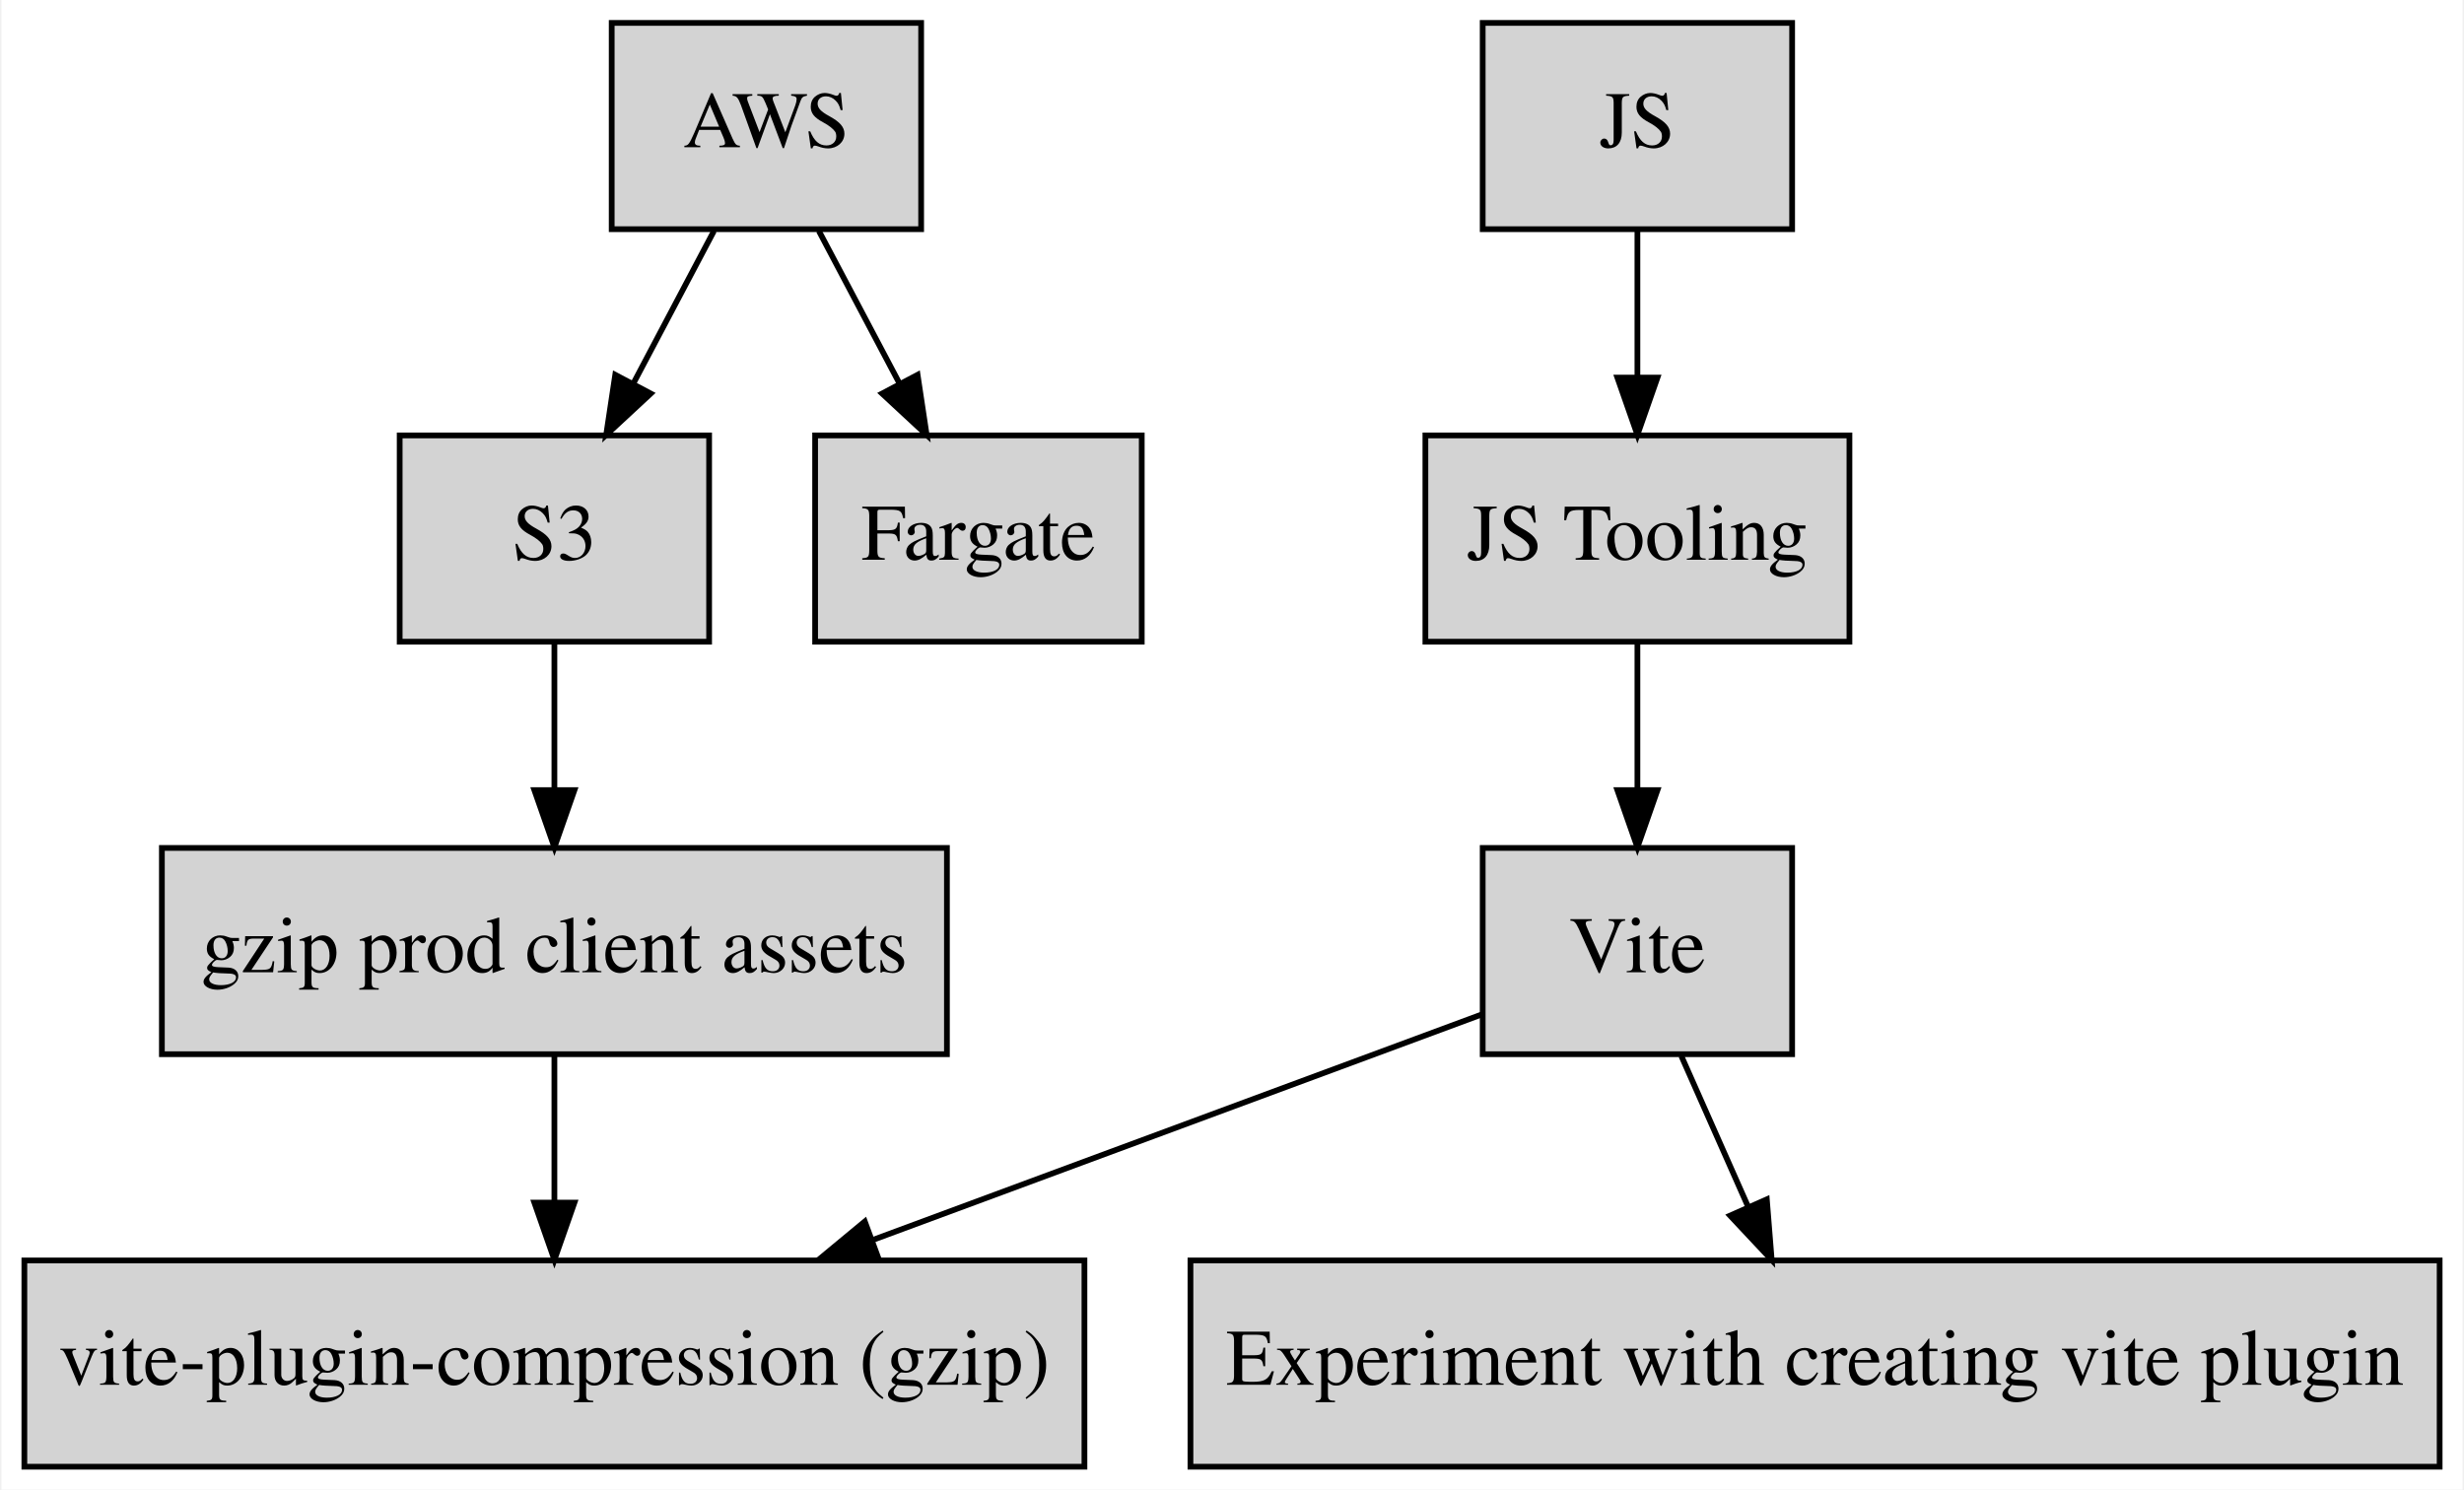
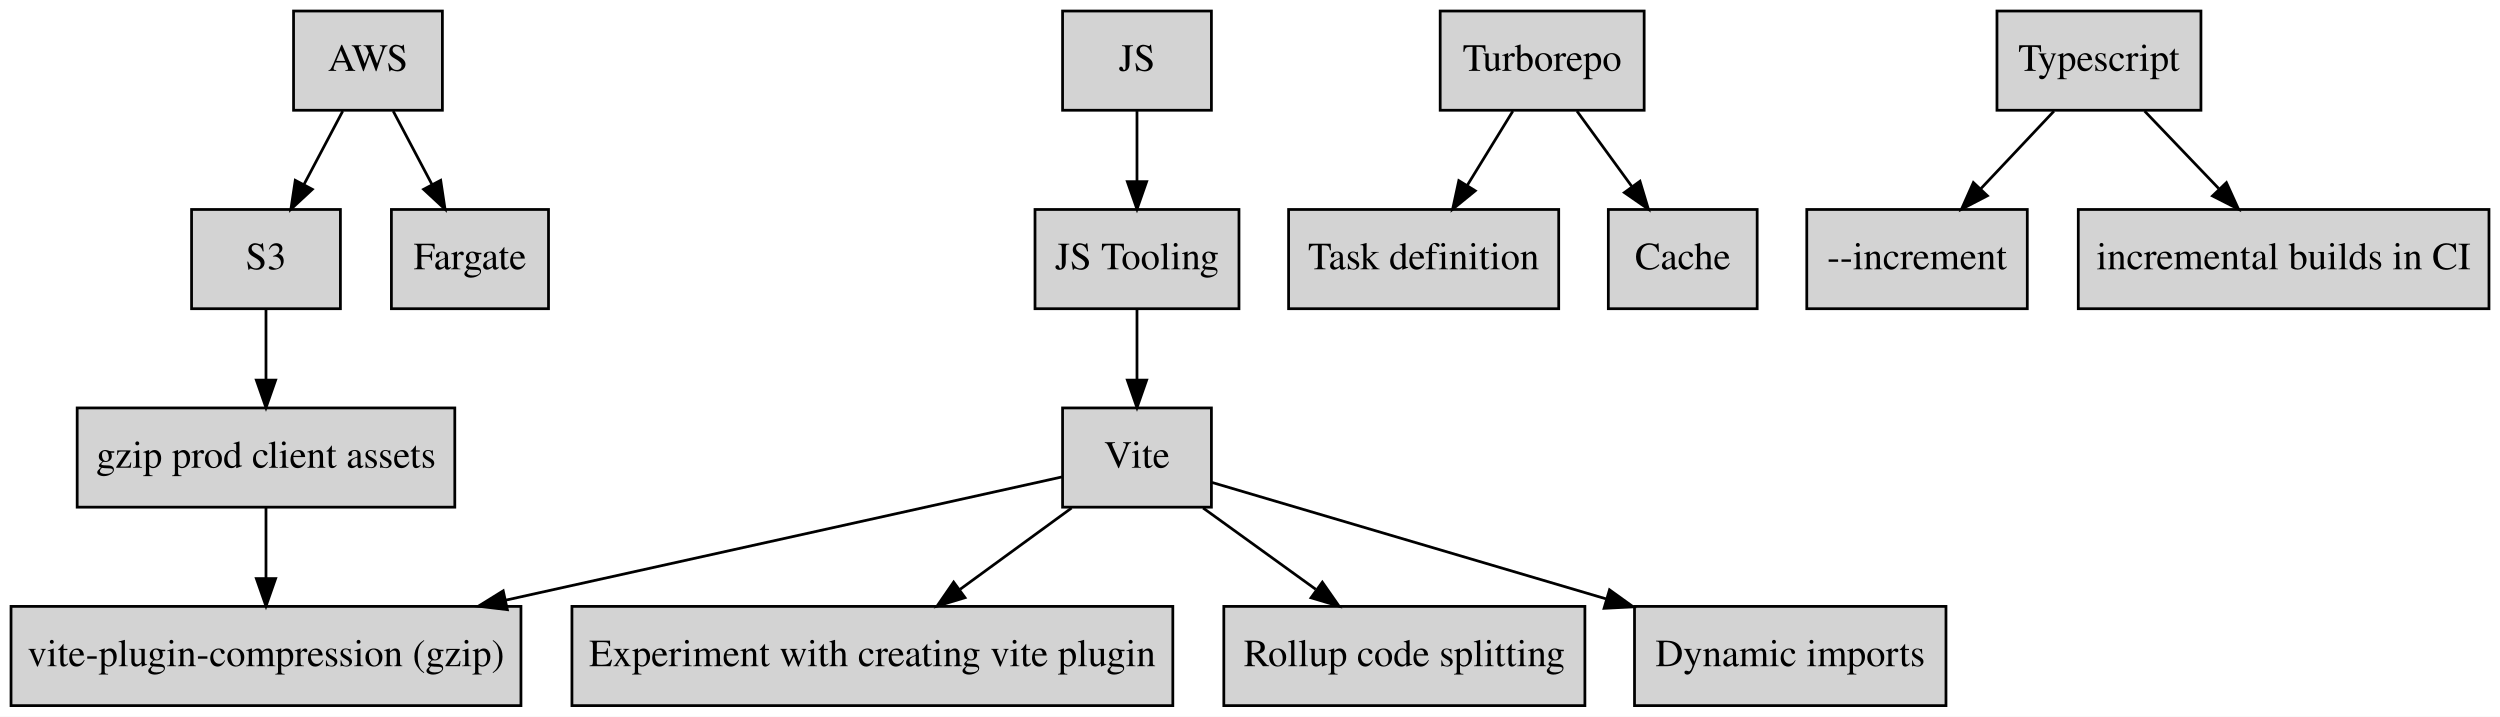
- <svg xmlns="http://www.w3.org/2000/svg" xmlns:xlink="http://www.w3.org/1999/xlink" width="430pt" height="260pt" viewBox="0.00 0.00 429.50 260.00">
+ <svg xmlns="http://www.w3.org/2000/svg" xmlns:xlink="http://www.w3.org/1999/xlink" width="907pt" height="260pt" viewBox="0.00 0.00 907.00 260.00">
  <g id="graph0" class="graph" transform="scale(1 1) rotate(0) translate(4 256)">
-     <polygon fill="white" stroke="transparent" points="-4,4 -4,-256 425.5,-256 425.5,4 -4,4" />
+     <polygon fill="white" stroke="transparent" points="-4,4 -4,-256 903,-256 903,4 -4,4" />
    <g id="node1" class="node">
      <polygon fill="lightgrey" stroke="black" points="156.5,-252 102.5,-252 102.5,-216 156.5,-216 156.5,-252" />
      <text text-anchor="middle" x="129.5" y="-230.3" font-family="Times,serif" font-size="14.00">AWS</text>
    </g>
    <g id="node2" class="node">
      <polygon fill="lightgrey" stroke="black" points="119.5,-180 65.5,-180 65.5,-144 119.5,-144 119.5,-180" />
      <text text-anchor="middle" x="92.5" y="-158.3" font-family="Times,serif" font-size="14.00">S3</text>
    </g>
    <g id="edge1" class="edge">
      <path fill="none" stroke="black" d="M120.35,-215.7C116.1,-207.64 110.94,-197.89 106.23,-188.98" />
      <polygon fill="black" stroke="black" points="109.31,-187.31 101.54,-180.1 103.12,-190.58 109.31,-187.31" />
    </g>
    <g id="node4" class="node">
      <polygon fill="lightgrey" stroke="black" points="195,-180 138,-180 138,-144 195,-144 195,-180" />
      <text text-anchor="middle" x="166.5" y="-158.3" font-family="Times,serif" font-size="14.00">Fargate</text>
    </g>
    <g id="edge3" class="edge">
      <path fill="none" stroke="black" d="M138.65,-215.7C142.9,-207.64 148.06,-197.89 152.77,-188.98" />
      <polygon fill="black" stroke="black" points="155.88,-190.58 157.46,-180.1 149.69,-187.31 155.88,-190.58" />
    </g>
    <g id="node3" class="node">
      <polygon fill="lightgrey" stroke="black" points="161,-108 24,-108 24,-72 161,-72 161,-108" />
      <text text-anchor="middle" x="92.5" y="-86.3" font-family="Times,serif" font-size="14.00">gzip prod client assets</text>
    </g>
    <g id="edge2" class="edge">
      <path fill="none" stroke="black" d="M92.5,-143.7C92.5,-135.98 92.5,-126.71 92.5,-118.11" />
      <polygon fill="black" stroke="black" points="96,-118.1 92.5,-108.1 89,-118.1 96,-118.1" />
    </g>
    <g id="node8" class="node">
      <g id="a_node8">
        <a xlink:href="http://github.com/vbenjs/vite-plugin-compression" xlink:title="vite-plugin-compression (gzip)">
          <polygon fill="lightgrey" stroke="black" points="185,-36 0,-36 0,0 185,0 185,-36" />
          <text text-anchor="middle" x="92.5" y="-14.3" font-family="Times,serif" font-size="14.00">vite-plugin-compression (gzip)</text>
        </a>
      </g>
    </g>
    <g id="edge7" class="edge">
      <path fill="none" stroke="black" d="M92.5,-71.7C92.5,-63.98 92.5,-54.71 92.5,-46.11" />
      <polygon fill="black" stroke="black" points="96,-46.1 92.5,-36.1 89,-46.1 96,-46.1" />
    </g>
    <g id="node5" class="node">
-       <polygon fill="lightgrey" stroke="black" points="308.5,-252 254.5,-252 254.5,-216 308.5,-216 308.5,-252" />
-       <text text-anchor="middle" x="281.5" y="-230.3" font-family="Times,serif" font-size="14.00">JS</text>
+       <polygon fill="lightgrey" stroke="black" points="435.5,-252 381.5,-252 381.5,-216 435.5,-216 435.5,-252" />
+       <text text-anchor="middle" x="408.5" y="-230.3" font-family="Times,serif" font-size="14.00">JS</text>
    </g>
    <g id="node6" class="node">
-       <polygon fill="lightgrey" stroke="black" points="318.5,-180 244.5,-180 244.5,-144 318.5,-144 318.5,-180" />
-       <text text-anchor="middle" x="281.5" y="-158.3" font-family="Times,serif" font-size="14.00">JS Tooling</text>
+       <polygon fill="lightgrey" stroke="black" points="445.5,-180 371.5,-180 371.5,-144 445.5,-144 445.5,-180" />
+       <text text-anchor="middle" x="408.5" y="-158.3" font-family="Times,serif" font-size="14.00">JS Tooling</text>
    </g>
    <g id="edge4" class="edge">
-       <path fill="none" stroke="black" d="M281.5,-215.7C281.5,-207.98 281.5,-198.71 281.5,-190.11" />
-       <polygon fill="black" stroke="black" points="285,-190.1 281.5,-180.1 278,-190.1 285,-190.1" />
+       <path fill="none" stroke="black" d="M408.5,-215.7C408.5,-207.98 408.5,-198.71 408.5,-190.11" />
+       <polygon fill="black" stroke="black" points="412,-190.1 408.5,-180.1 405,-190.1 412,-190.1" />
    </g>
    <g id="node7" class="node">
-       <polygon fill="lightgrey" stroke="black" points="308.5,-108 254.5,-108 254.5,-72 308.5,-72 308.5,-108" />
-       <text text-anchor="middle" x="281.5" y="-86.3" font-family="Times,serif" font-size="14.00">Vite</text>
+       <polygon fill="lightgrey" stroke="black" points="435.5,-108 381.5,-108 381.5,-72 435.5,-72 435.5,-108" />
+       <text text-anchor="middle" x="408.5" y="-86.3" font-family="Times,serif" font-size="14.00">Vite</text>
    </g>
    <g id="edge5" class="edge">
-       <path fill="none" stroke="black" d="M281.5,-143.7C281.5,-135.98 281.5,-126.71 281.5,-118.11" />
-       <polygon fill="black" stroke="black" points="285,-118.1 281.5,-108.1 278,-118.1 285,-118.1" />
+       <path fill="none" stroke="black" d="M408.5,-143.7C408.5,-135.98 408.5,-126.71 408.5,-118.11" />
+       <polygon fill="black" stroke="black" points="412,-118.1 408.5,-108.1 405,-118.1 412,-118.1" />
    </g>
    <g id="edge6" class="edge">
-       <path fill="none" stroke="black" d="M254.42,-78.97C226.8,-68.74 183.16,-52.58 148.14,-39.61" />
-       <polygon fill="black" stroke="black" points="149.1,-36.23 138.51,-36.04 146.67,-42.8 149.1,-36.23" />
+       <path fill="none" stroke="black" d="M381.28,-82.97C336.91,-73.14 247.12,-53.25 179.38,-38.24" />
+       <polygon fill="black" stroke="black" points="180.07,-34.81 169.55,-36.07 178.56,-41.65 180.07,-34.81" />
    </g>
    <g id="node9" class="node">
      <polygon fill="lightgrey" stroke="black" points="421.5,-36 203.5,-36 203.5,0 421.5,0 421.5,-36" />
      <text text-anchor="middle" x="312.5" y="-14.3" font-family="Times,serif" font-size="14.00">Experiment with creating vite plugin</text>
    </g>
    <g id="edge8" class="edge">
-       <path fill="none" stroke="black" d="M289.16,-71.7C292.69,-63.73 296.96,-54.1 300.87,-45.26" />
-       <polygon fill="black" stroke="black" points="304.08,-46.67 304.93,-36.1 297.68,-43.83 304.08,-46.67" />
+       <path fill="none" stroke="black" d="M384.77,-71.7C372.56,-62.8 357.51,-51.82 344.32,-42.2" />
+       <polygon fill="black" stroke="black" points="346.1,-39.17 335.96,-36.1 341.98,-44.82 346.1,-39.17" />
+     </g>
+     <g id="node10" class="node">
+       <polygon fill="lightgrey" stroke="black" points="571,-36 440,-36 440,0 571,0 571,-36" />
+       <text text-anchor="middle" x="505.5" y="-14.3" font-family="Times,serif" font-size="14.00">Rollup code splitting</text>
+     </g>
+     <g id="edge9" class="edge">
+       <path fill="none" stroke="black" d="M432.48,-71.7C444.81,-62.8 460.02,-51.82 473.35,-42.2" />
+       <polygon fill="black" stroke="black" points="475.74,-44.79 481.8,-36.1 471.64,-39.12 475.74,-44.79" />
+     </g>
+     <g id="node11" class="node">
+       <polygon fill="lightgrey" stroke="black" points="702,-36 589,-36 589,0 702,0 702,-36" />
+       <text text-anchor="middle" x="645.5" y="-14.3" font-family="Times,serif" font-size="14.00">Dynamic imports</text>
+     </g>
+     <g id="edge10" class="edge">
+       <path fill="none" stroke="black" d="M435.69,-80.97C470.31,-70.74 531.32,-52.73 578.65,-38.74" />
+       <polygon fill="black" stroke="black" points="579.93,-42.02 588.53,-35.83 577.95,-35.3 579.93,-42.02" />
+     </g>
+     <g id="node12" class="node">
+       <polygon fill="lightgrey" stroke="black" points="592.5,-252 518.5,-252 518.5,-216 592.5,-216 592.5,-252" />
+       <text text-anchor="middle" x="555.5" y="-230.3" font-family="Times,serif" font-size="14.00">Turborepo</text>
+     </g>
+     <g id="node13" class="node">
+       <polygon fill="lightgrey" stroke="black" points="561.5,-180 463.5,-180 463.5,-144 561.5,-144 561.5,-180" />
+       <text text-anchor="middle" x="512.5" y="-158.3" font-family="Times,serif" font-size="14.00">Task definition</text>
+     </g>
+     <g id="edge11" class="edge">
+       <path fill="none" stroke="black" d="M544.87,-215.7C539.87,-207.56 533.81,-197.69 528.29,-188.7" />
+       <polygon fill="black" stroke="black" points="531.22,-186.79 523.01,-180.1 525.26,-190.46 531.22,-186.79" />
+     </g>
+     <g id="node14" class="node">
+       <polygon fill="lightgrey" stroke="black" points="633.5,-180 579.5,-180 579.5,-144 633.5,-144 633.5,-180" />
+       <text text-anchor="middle" x="606.5" y="-158.3" font-family="Times,serif" font-size="14.00">Cache</text>
+     </g>
+     <g id="edge12" class="edge">
+       <path fill="none" stroke="black" d="M568.11,-215.7C574.1,-207.47 581.38,-197.48 587.98,-188.42" />
+       <polygon fill="black" stroke="black" points="590.98,-190.25 594.04,-180.1 585.32,-186.13 590.98,-190.25" />
+     </g>
+     <g id="node15" class="node">
+       <polygon fill="lightgrey" stroke="black" points="794.5,-252 720.5,-252 720.5,-216 794.5,-216 794.5,-252" />
+       <text text-anchor="middle" x="757.5" y="-230.3" font-family="Times,serif" font-size="14.00">Typescript</text>
+     </g>
+     <g id="node16" class="node">
+       <polygon fill="lightgrey" stroke="black" points="731.5,-180 651.5,-180 651.5,-144 731.5,-144 731.5,-180" />
+       <text text-anchor="middle" x="691.5" y="-158.3" font-family="Times,serif" font-size="14.00">--increment</text>
+     </g>
+     <g id="edge13" class="edge">
+       <path fill="none" stroke="black" d="M741.19,-215.7C733.19,-207.22 723.43,-196.86 714.68,-187.58" />
+       <polygon fill="black" stroke="black" points="717.03,-184.98 707.63,-180.1 711.94,-189.78 717.03,-184.98" />
+     </g>
+     <g id="node17" class="node">
+       <polygon fill="lightgrey" stroke="black" points="899,-180 750,-180 750,-144 899,-144 899,-180" />
+       <text text-anchor="middle" x="824.5" y="-158.3" font-family="Times,serif" font-size="14.00">incremental builds in CI</text>
+     </g>
+     <g id="edge14" class="edge">
+       <path fill="none" stroke="black" d="M774.06,-215.7C782.18,-207.22 792.09,-196.86 800.97,-187.58" />
+       <polygon fill="black" stroke="black" points="803.74,-189.75 808.13,-180.1 798.69,-184.91 803.74,-189.75" />
    </g>
  </g>
</svg>
